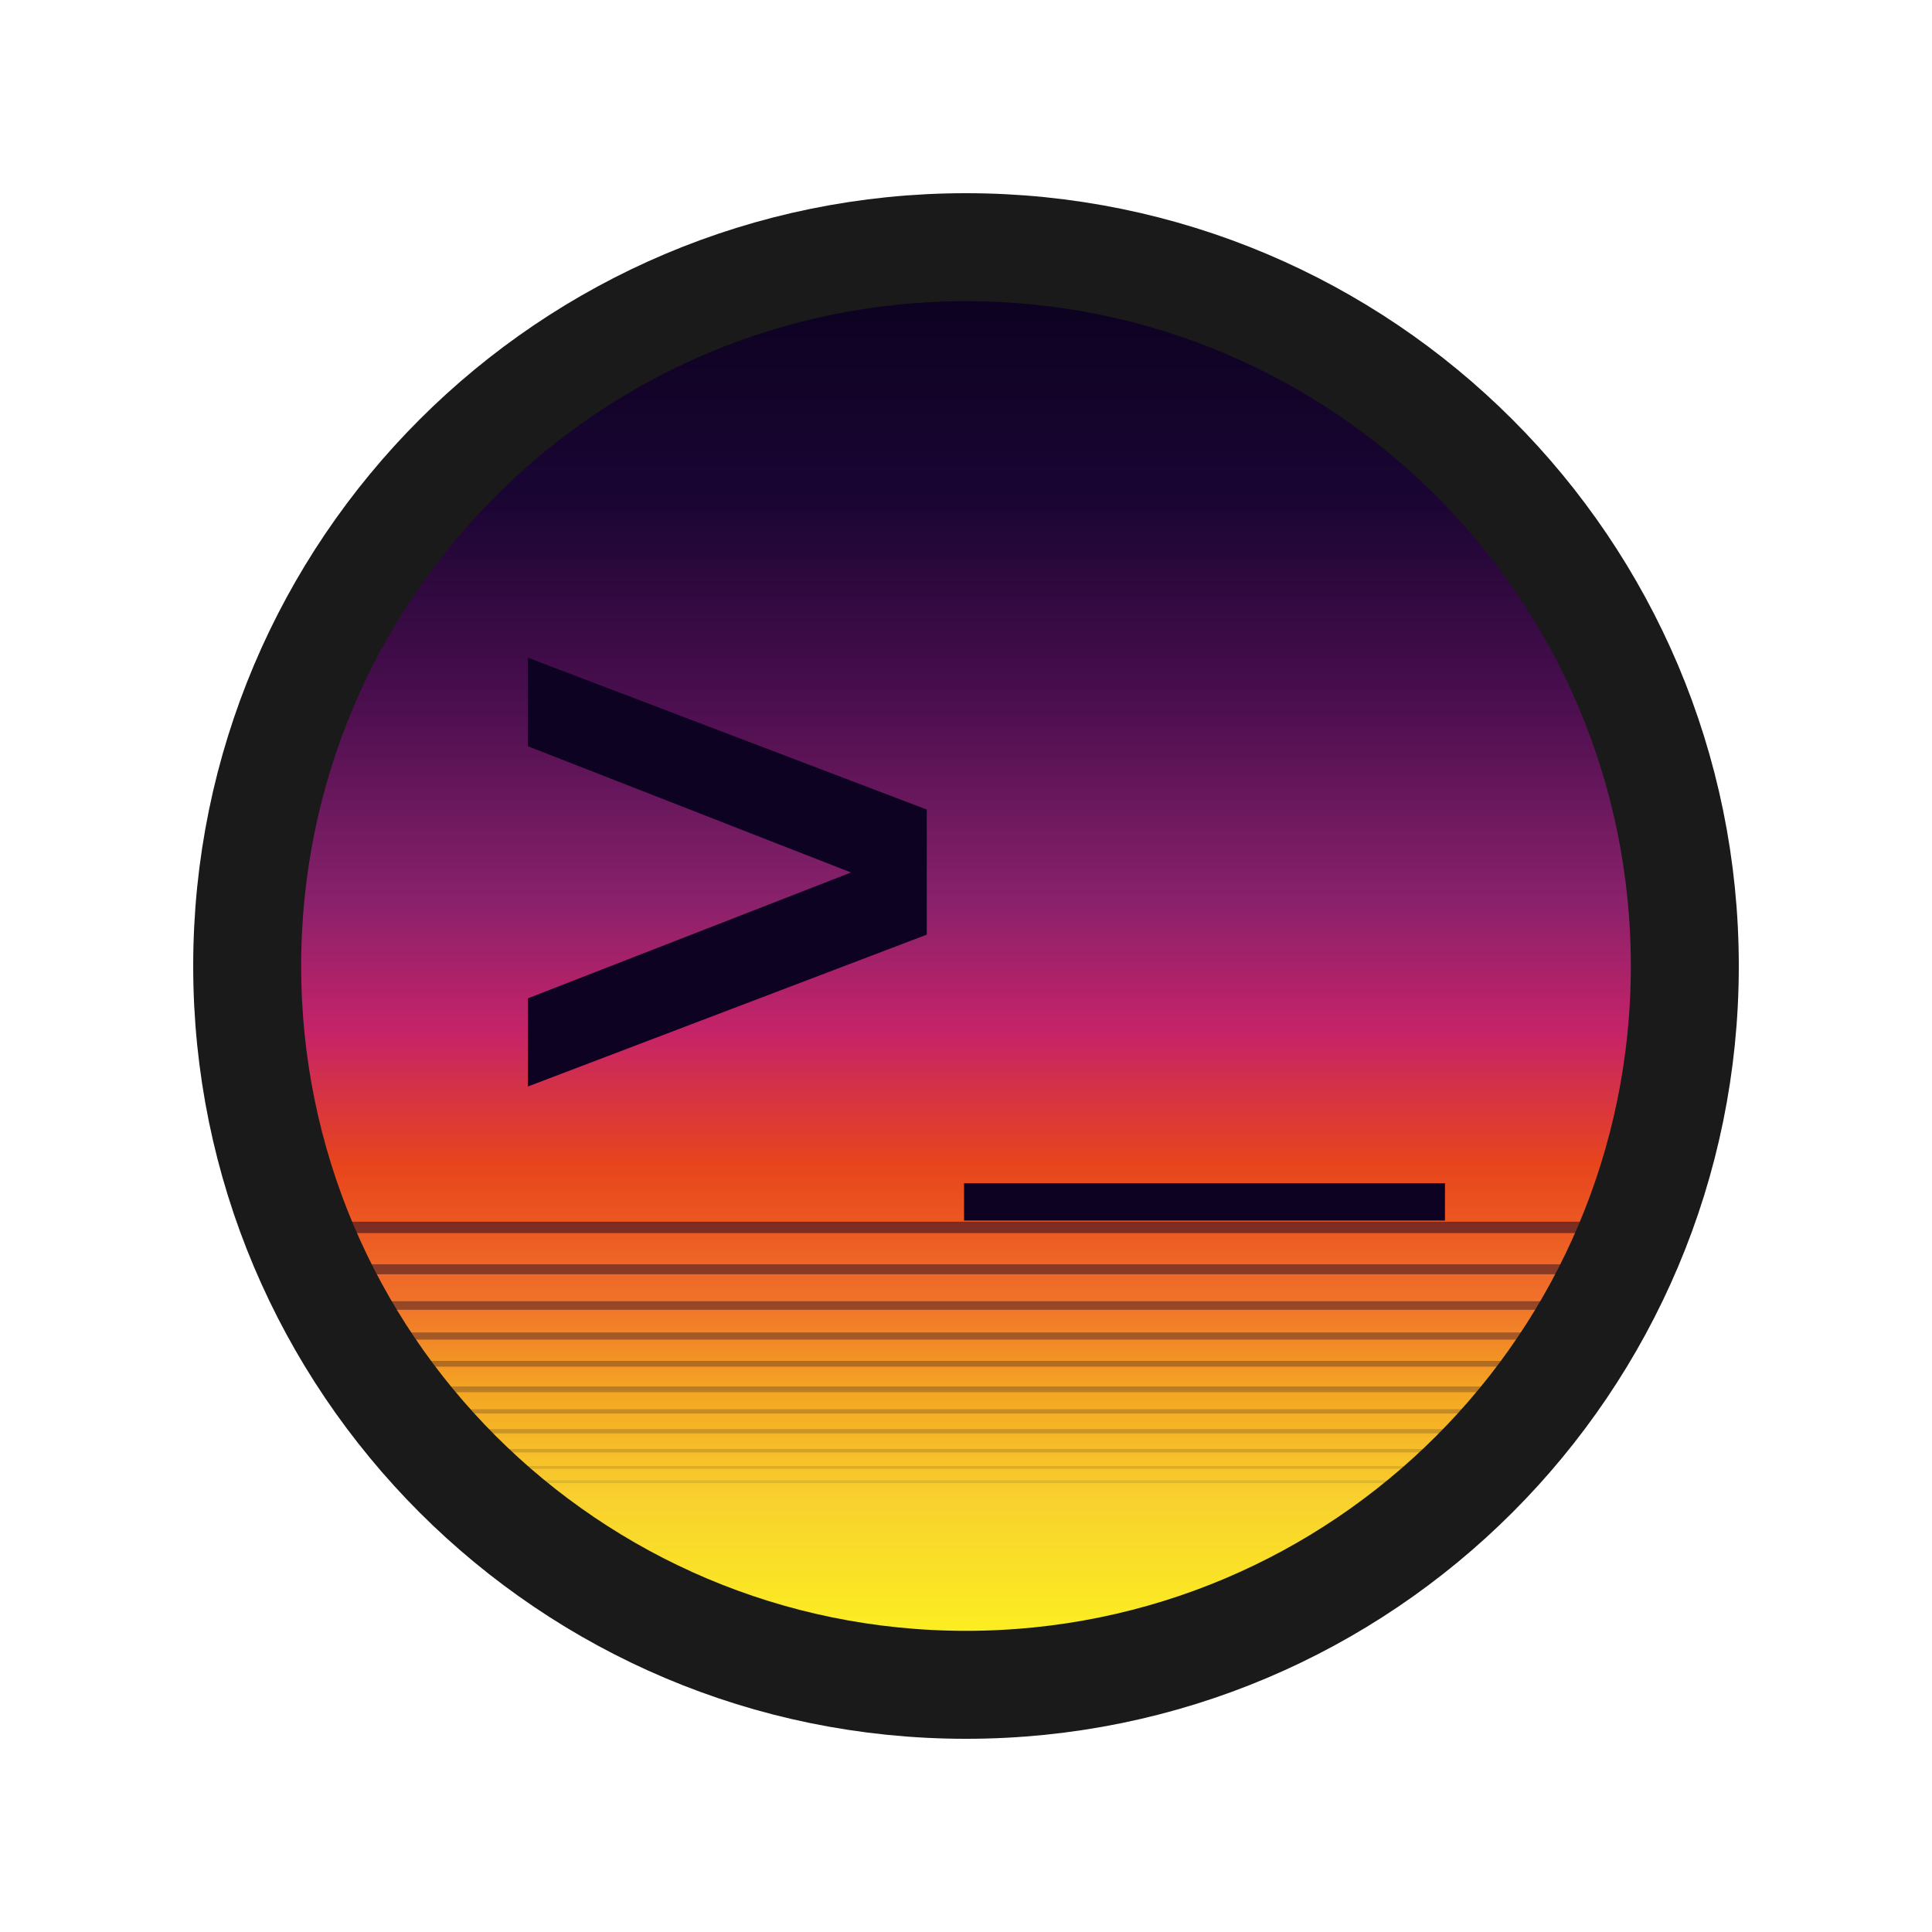
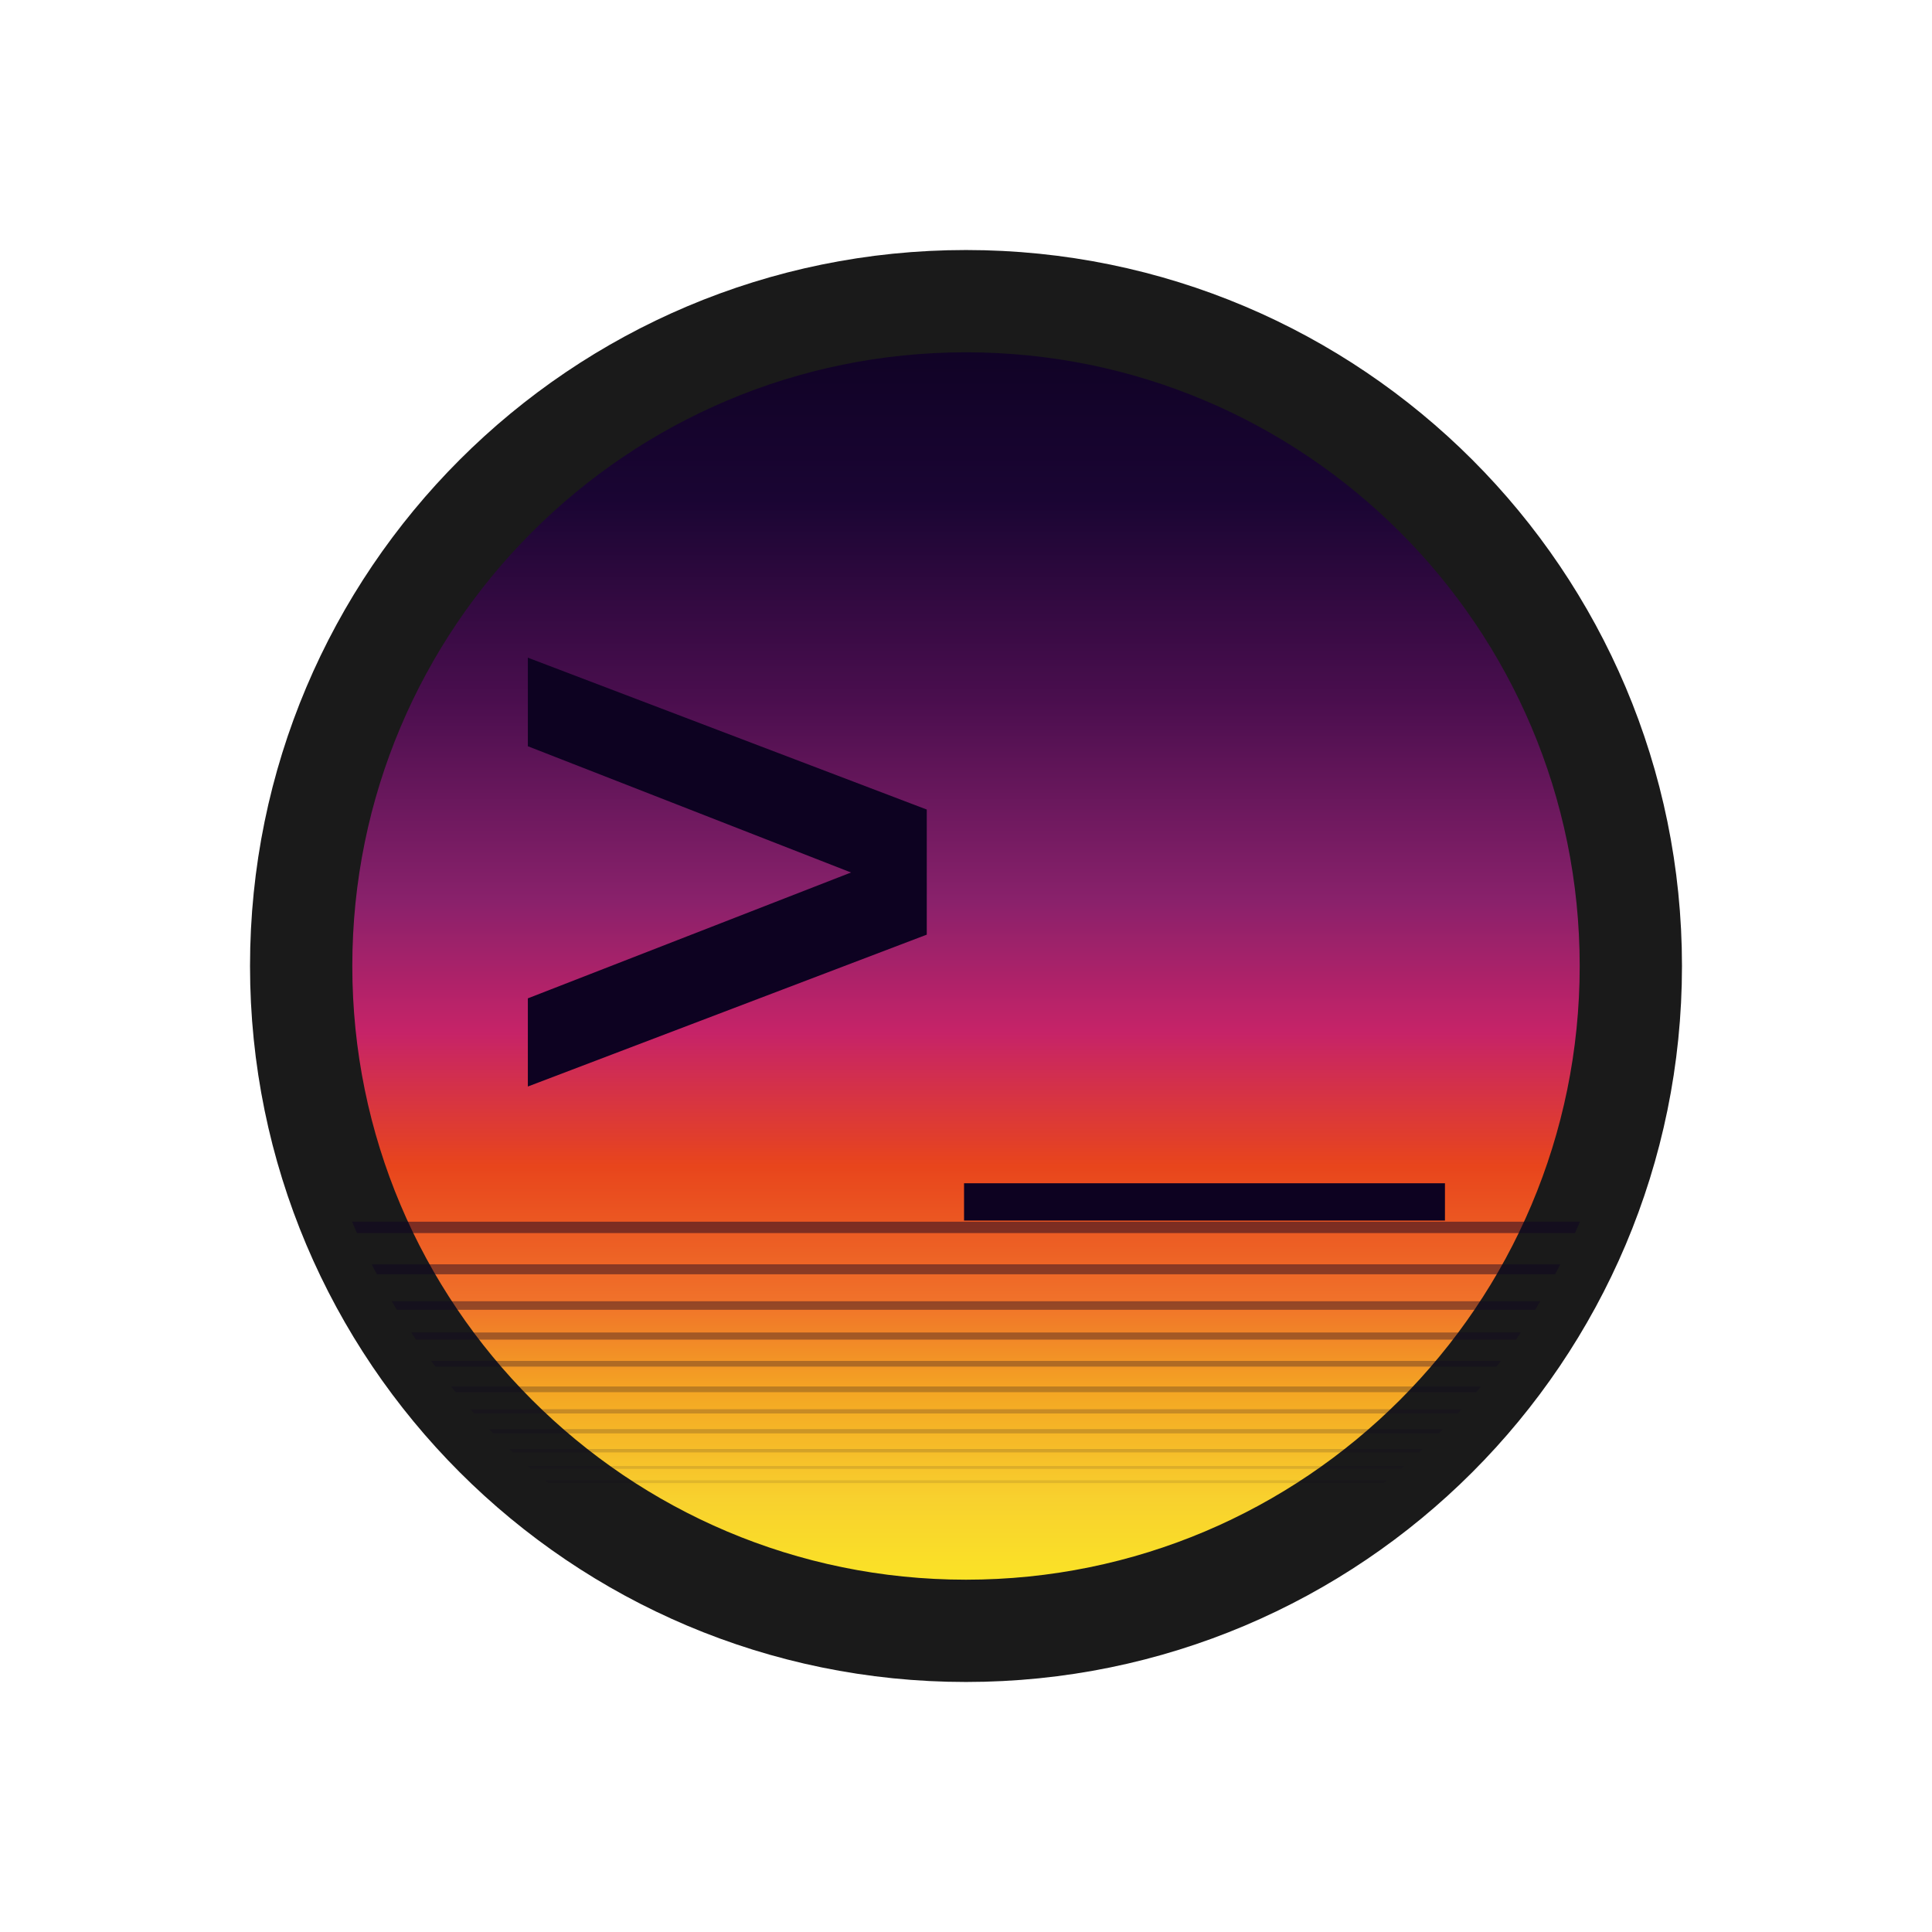
<svg xmlns="http://www.w3.org/2000/svg" width="680" height="680" viewBox="0 0 680 680">
  <defs>
    <linearGradient id="skyGrad" x1="0" y1="0" x2="0" y2="1">
      <stop offset="0%" stop-color="#0d0221" />
      <stop offset="15%" stop-color="#1a0533" />
      <stop offset="30%" stop-color="#4a0e4e" />
      <stop offset="45%" stop-color="#89216b" />
      <stop offset="55%" stop-color="#c62368" />
      <stop offset="65%" stop-color="#e8451c" />
      <stop offset="75%" stop-color="#f0712a" />
      <stop offset="82%" stop-color="#f4a623" />
      <stop offset="90%" stop-color="#f8d12e" />
      <stop offset="100%" stop-color="#fcee21" />
    </linearGradient>
    <clipPath id="circleClip">
-       <circle cx="340" cy="340" r="236" />
+       <circle cx="340" cy="340" r="234" />
    </clipPath>
  </defs>
-   <circle cx="340" cy="340" r="236" fill="url(#skyGrad)" />
+   <circle cx="340" cy="340" r="234" fill="url(#skyGrad)" stroke="#1a1a1a" stroke-width="36" />
  <g clip-path="url(#circleClip)">
    <rect x="100" y="430" width="480" height="4" fill="#0d0221" opacity="0.5" />
    <rect x="100" y="445" width="480" height="3.5" fill="#0d0221" opacity="0.45" />
    <rect x="100" y="458" width="480" height="3" fill="#0d0221" opacity="0.4" />
    <rect x="100" y="469" width="480" height="2.5" fill="#0d0221" opacity="0.35" />
    <rect x="100" y="479" width="480" height="2" fill="#0d0221" opacity="0.3" />
    <rect x="100" y="488" width="480" height="2" fill="#0d0221" opacity="0.25" />
    <rect x="100" y="496" width="480" height="1.5" fill="#0d0221" opacity="0.2" />
    <rect x="100" y="503" width="480" height="1.5" fill="#0d0221" opacity="0.18" />
    <rect x="100" y="510" width="480" height="1.2" fill="#0d0221" opacity="0.15" />
    <rect x="100" y="516" width="480" height="1" fill="#0d0221" opacity="0.12" />
    <rect x="100" y="521" width="480" height="1" fill="#0d0221" opacity="0.1" />
  </g>
-   <circle cx="340" cy="340" r="253" fill="none" stroke="#1a1a1a" stroke-width="38" />
  <text x="340" y="325" text-anchor="middle" dominant-baseline="central" font-family="'Courier New', monospace" font-size="280" font-weight="700" fill="#0d0221">&gt;_</text>
</svg>
